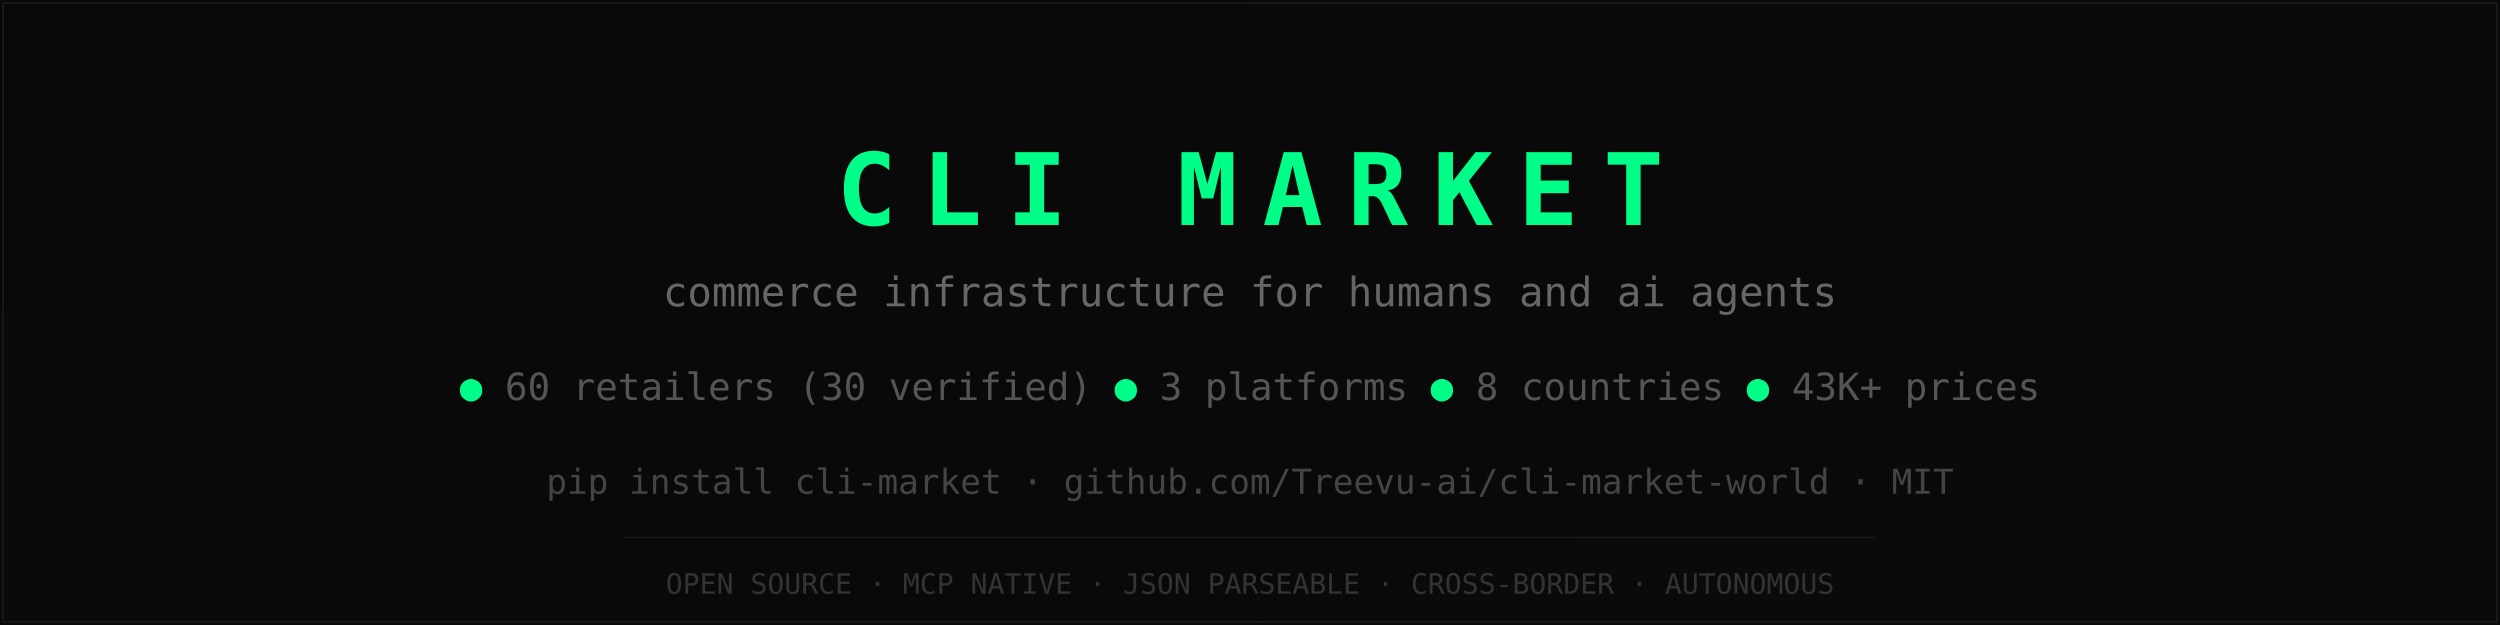
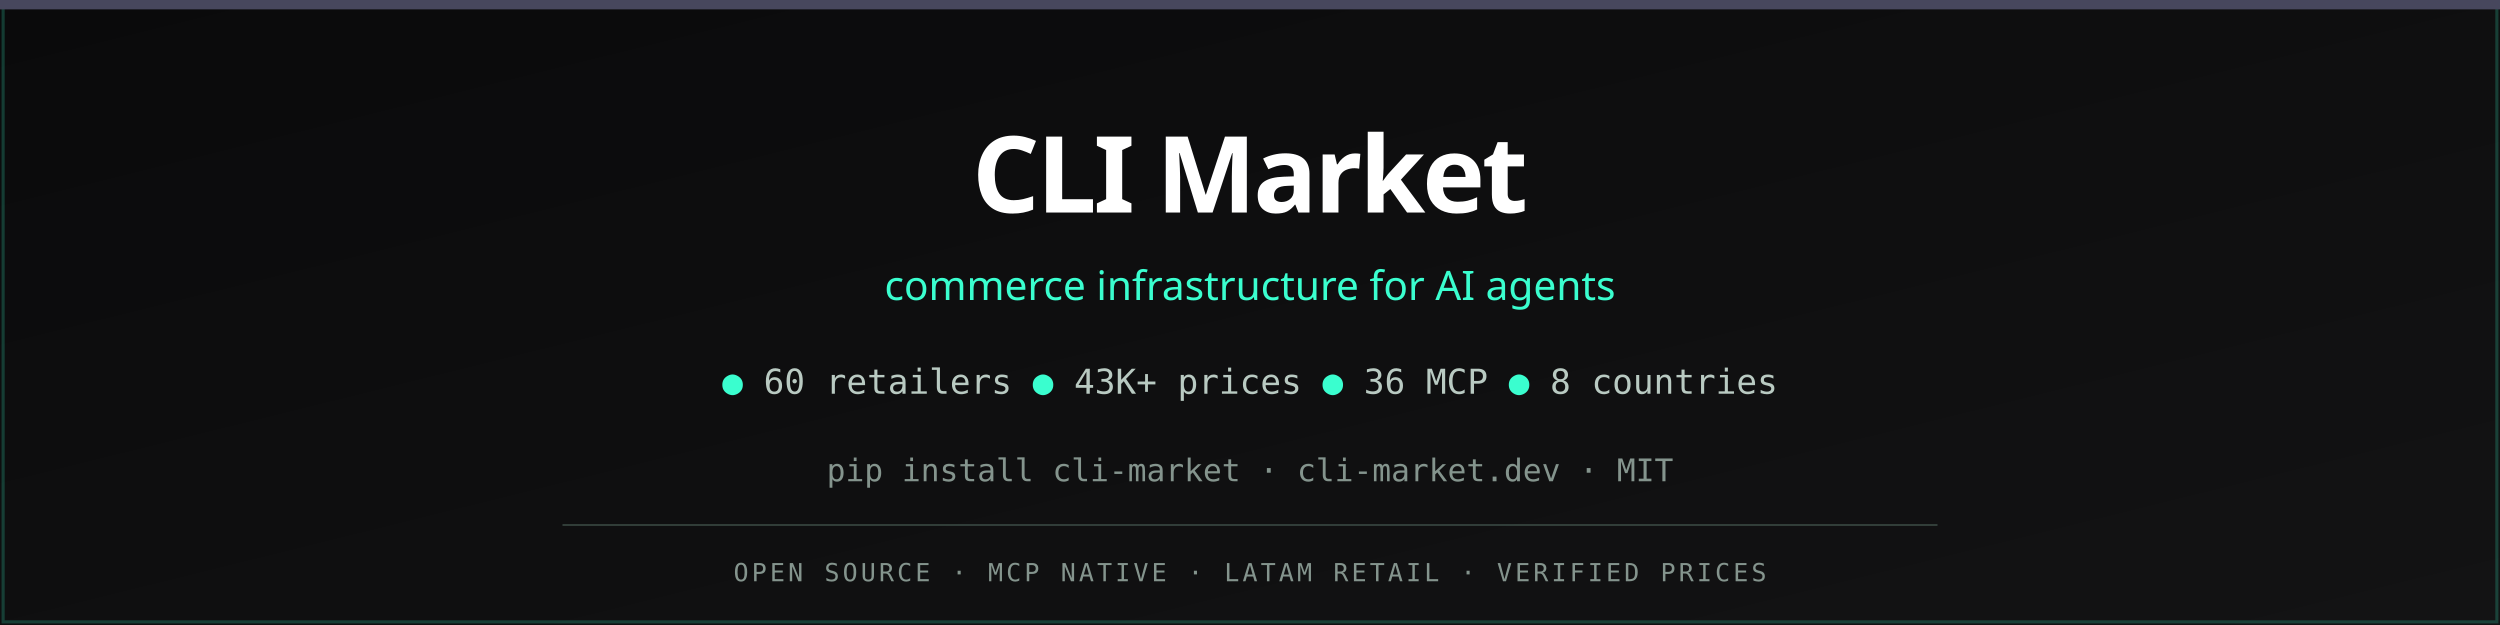
<svg xmlns="http://www.w3.org/2000/svg" viewBox="0 0 800 200">
  <defs>
-     <linearGradient id="bg" x1="0" y1="0" x2="1" y2="1">
-       <stop offset="0%" stop-color="#080808" />
-       <stop offset="100%" stop-color="#0A0A0A" />
+     <linearGradient id="bg" x1="0%" y1="0%" x2="100%" y2="100%">
+       <stop offset="0%" stop-color="#0a0a0b" />
+       <stop offset="100%" stop-color="#131314" />
    </linearGradient>
  </defs>
  <rect width="800" height="200" fill="url(#bg)" />
-   <rect x="1" y="1" width="798" height="198" fill="none" stroke="#1A1A1A" stroke-width="0.5" />
-   <text x="400" y="72" text-anchor="middle" font-family="monospace" font-size="32" font-weight="bold" fill="#00FF88" letter-spacing="8">CLI MARKET</text>
-   <text x="400" y="98" text-anchor="middle" font-family="monospace" font-size="13" fill="#666">commerce infrastructure for humans and ai agents</text>
-   <text x="400" y="128" text-anchor="middle" font-family="monospace" font-size="12" fill="#555">
-     <tspan fill="#00FF88">●</tspan> 60 retailers (30 verified)  <tspan fill="#00FF88">●</tspan> 3 platforms  <tspan fill="#00FF88">●</tspan> 8 countries  <tspan fill="#00FF88">●</tspan> 43K+ prices
+   <rect x="1" y="1" width="798" height="198" fill="none" stroke="#3afecf" stroke-opacity="0.2" />
+   <rect x="0" y="0" width="800" height="3" fill="#47475d" />
+   <text x="400" y="68" text-anchor="middle" font-family="ui-sans-serif, system-ui, sans-serif" font-size="34" font-weight="700" fill="#ffffff" letter-spacing="-1">CLI Market</text>
+   <text x="400" y="96" text-anchor="middle" font-family="ui-sans-serif, system-ui, sans-serif" font-size="13" fill="#3afecf">commerce infrastructure for AI agents</text>
+   <text x="400" y="126" text-anchor="middle" font-family="ui-monospace, monospace" font-size="11" fill="#b9cac2">
+     <tspan fill="#3afecf">●</tspan> 60 retailers  <tspan fill="#3afecf">●</tspan> 43K+ prices  <tspan fill="#3afecf">●</tspan> 36 MCP  <tspan fill="#3afecf">●</tspan> 8 countries
  </text>
-   <text x="400" y="158" text-anchor="middle" font-family="monospace" font-size="11" fill="#444">pip install cli-market  ·  github.com/Treevu-ai/cli-market-world  ·  MIT</text>
-   <line x1="200" y1="172" x2="600" y2="172" stroke="#1A1A1A" stroke-width="0.5" />
-   <text x="400" y="190" text-anchor="middle" font-family="monospace" font-size="9" fill="#333">OPEN SOURCE · MCP NATIVE · JSON PARSEABLE · CROSS-BORDER · AUTONOMOUS</text>
+   <text x="400" y="154" text-anchor="middle" font-family="ui-monospace, monospace" font-size="10" fill="#84948d">pip install cli-market · cli-market.dev · MIT</text>
+   <line x1="180" y1="168" x2="620" y2="168" stroke="#3b4a44" stroke-width="0.5" />
+   <text x="400" y="186" text-anchor="middle" font-family="ui-monospace, monospace" font-size="8" fill="#84948d" letter-spacing="1">OPEN SOURCE · MCP NATIVE · LATAM RETAIL · VERIFIED PRICES</text>
</svg>
